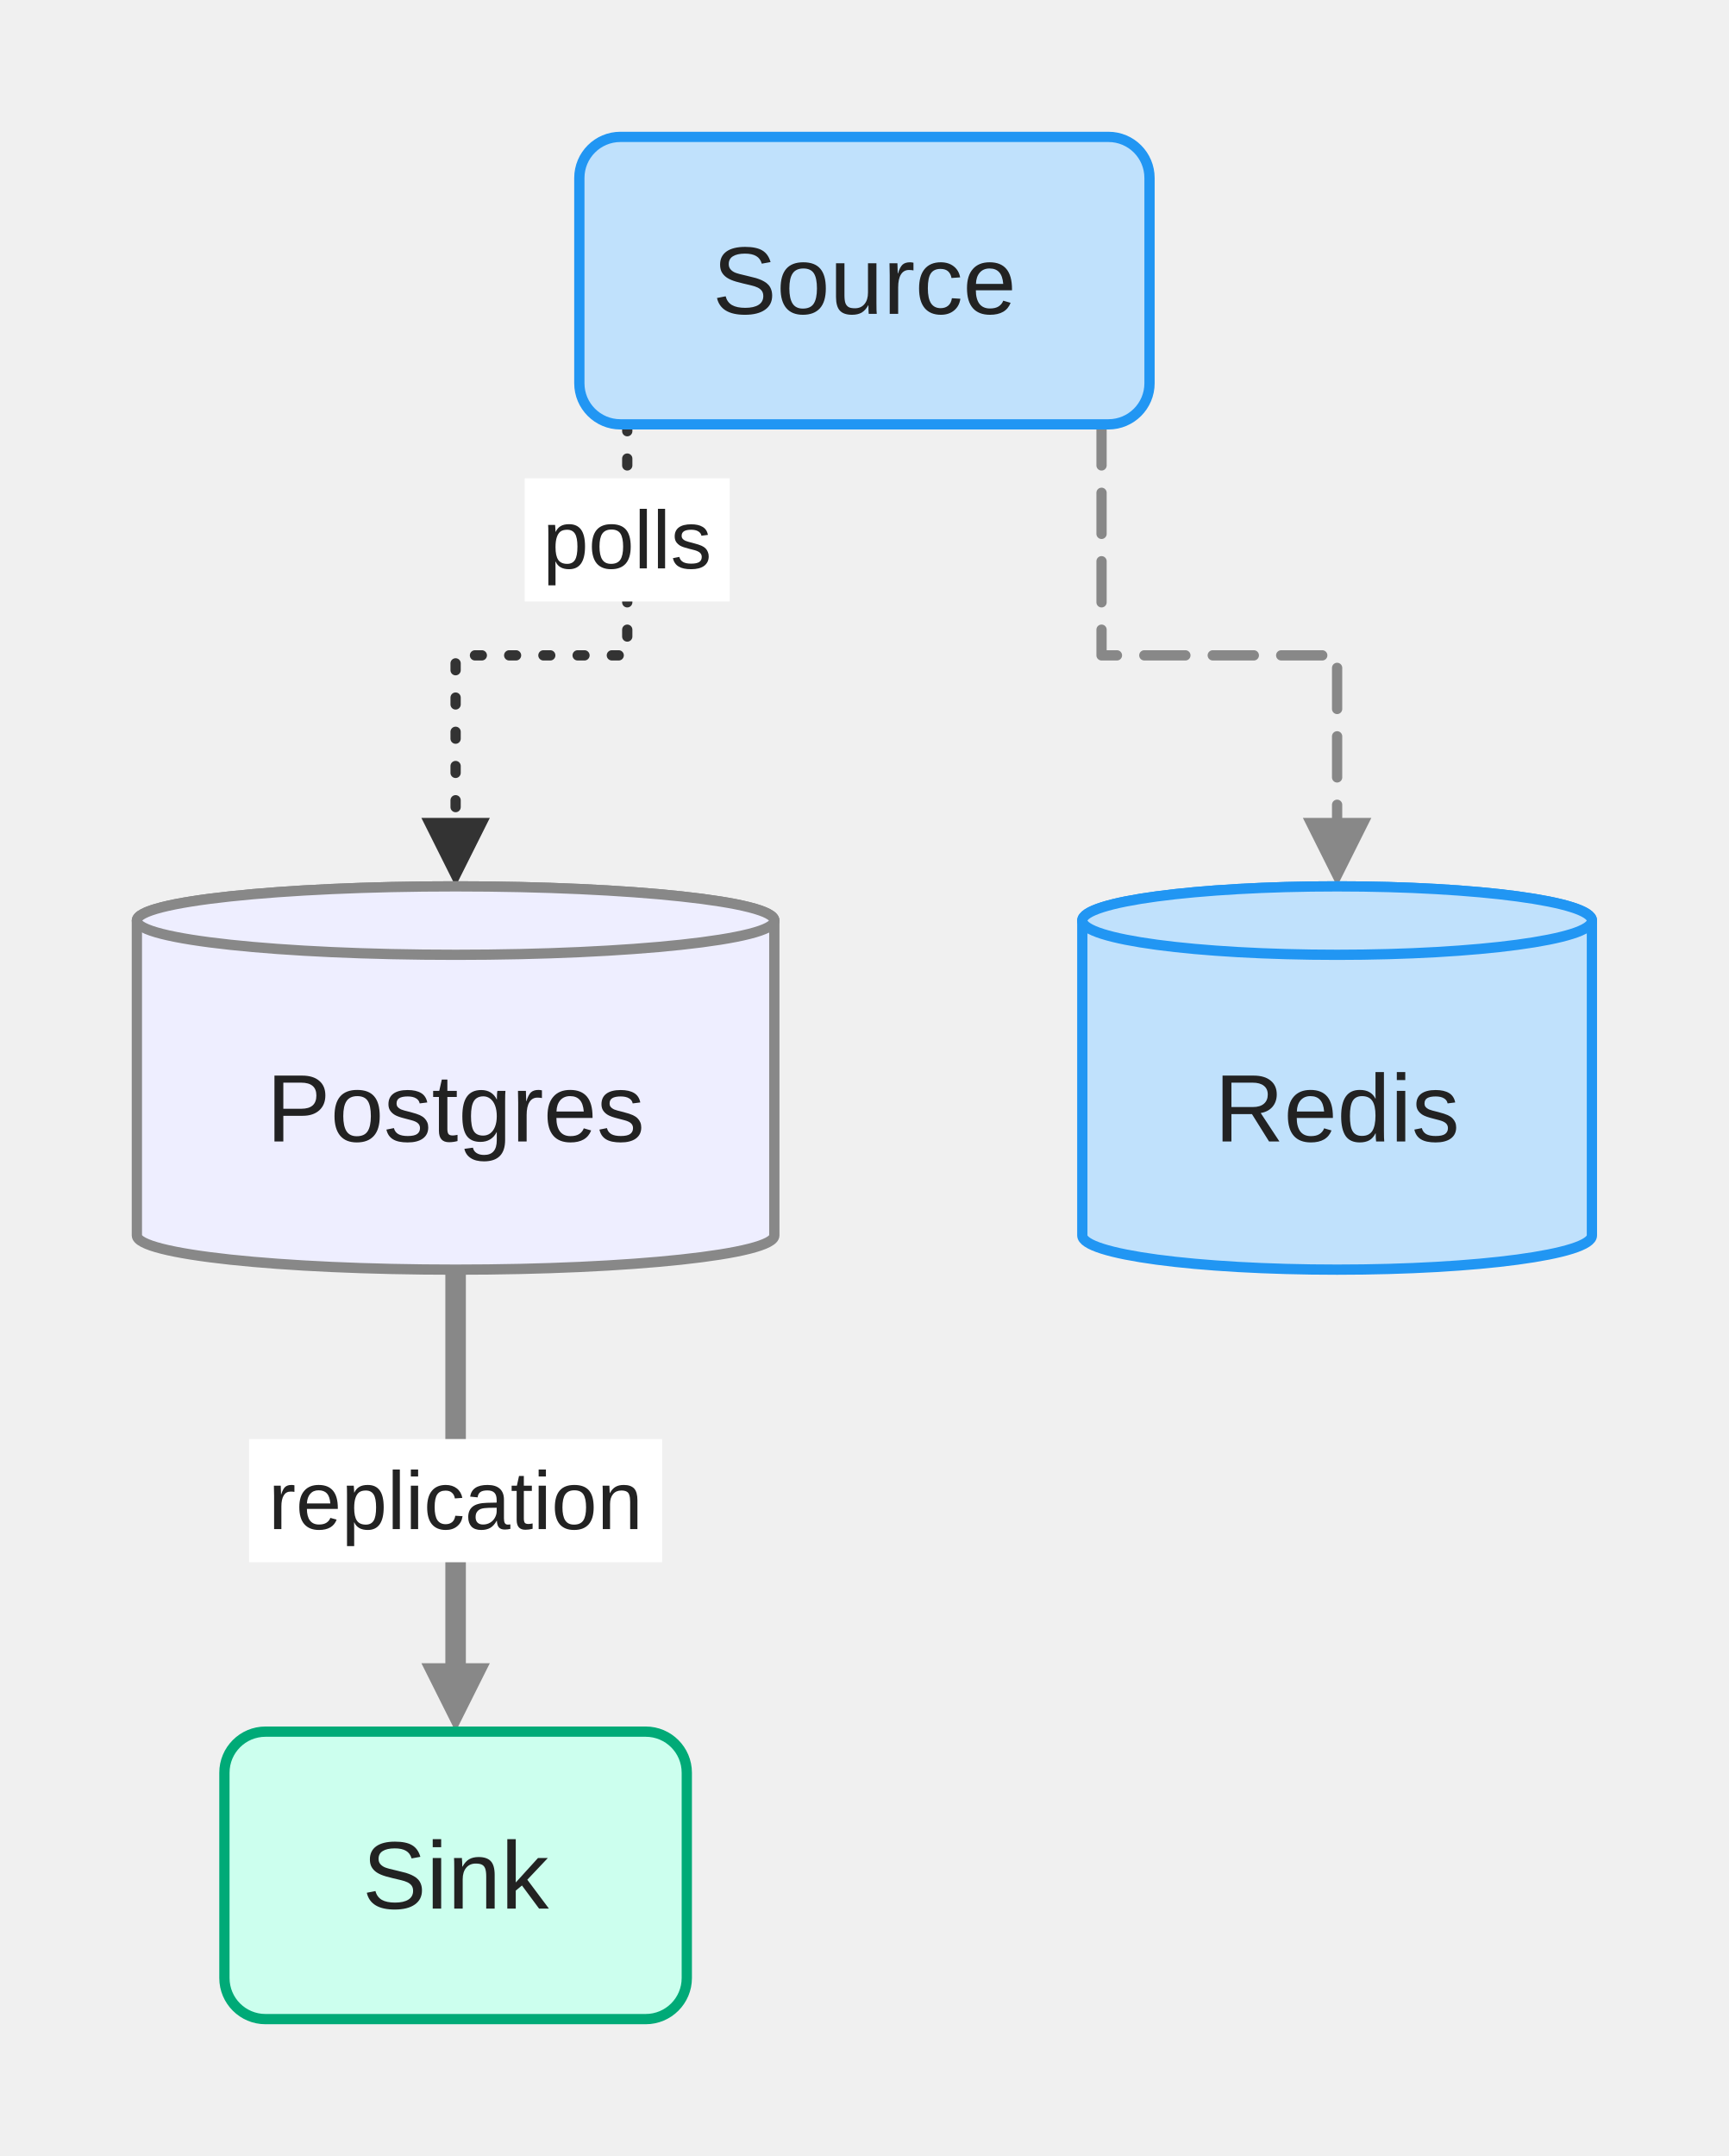
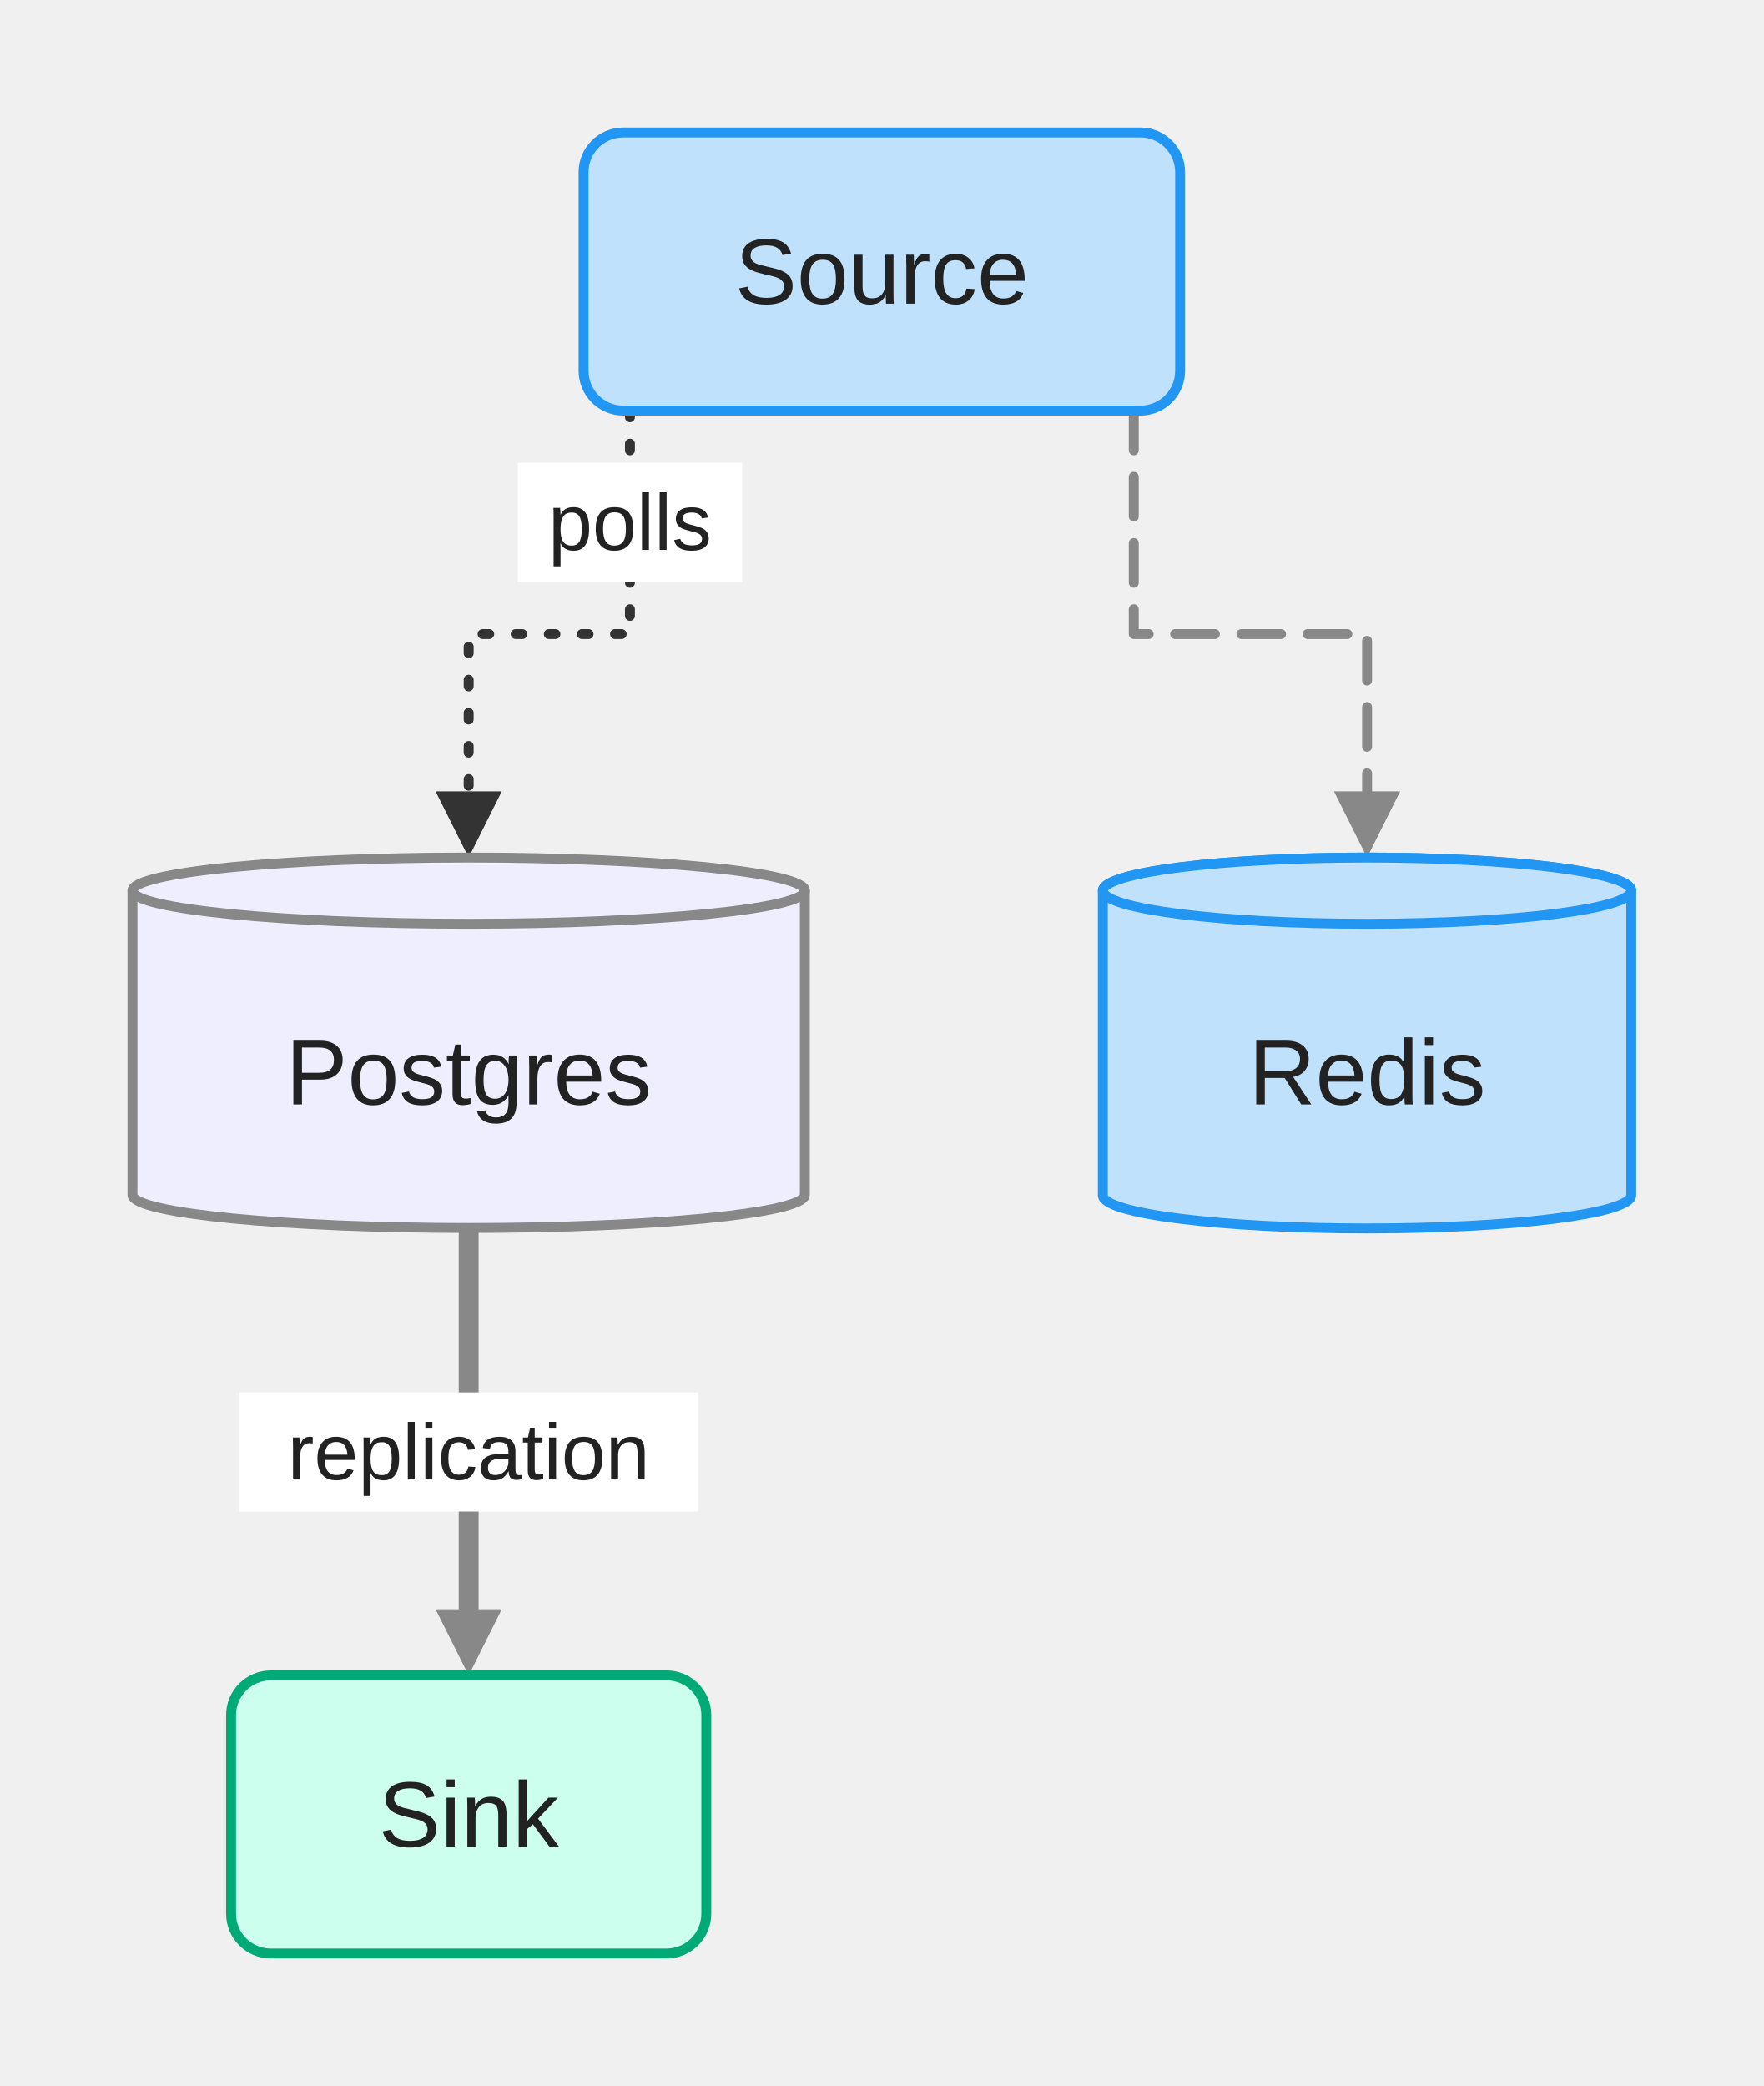
- <svg xmlns="http://www.w3.org/2000/svg" width="252.60" height="315.00" viewBox="0 0 252.60 315.00">
+ <svg xmlns="http://www.w3.org/2000/svg" width="266.32" height="315.00" viewBox="0 0 266.32 315.00">
  <defs>
    <marker id="arrow" viewBox="0 0 10 10" refX="6.00" refY="5" markerWidth="10" markerHeight="10" orient="auto" markerUnits="userSpaceOnUse">
      <path d="M0,0 L10,5 L0,10 Z" fill="#333" />
    </marker>
    <marker id="arrow-888" viewBox="0 0 10 10" refX="6.00" refY="5" markerWidth="10" markerHeight="10" orient="auto" markerUnits="userSpaceOnUse">
      <path d="M0,0 L10,5 L0,10 Z" fill="#888" />
    </marker>
  </defs>
  <g fill="none" stroke-linecap="round" stroke-linejoin="round">
-     <polyline points="91.65,62.00 91.65,95.75 66.57,95.75 66.57,125.50" stroke="#333" stroke-width="1.5" stroke-dasharray="1 4" marker-end="url(#arrow)" />
-     <polyline points="160.95,62.00 160.95,95.75 195.37,95.75 195.37,125.50" stroke="#888" stroke-width="1.5" stroke-dasharray="6 4" marker-end="url(#arrow-888)" />
-     <polyline points="66.57,185.50 66.57,249.00" stroke="#888" stroke-width="3" marker-end="url(#arrow-888)" />
+     <polyline points="95.12,62.00 95.12,95.75 70.77,95.75 70.77,125.50" stroke="#333" stroke-width="1.5" stroke-dasharray="1 4" marker-end="url(#arrow)" />
+     <polyline points="171.20,62.00 171.20,95.75 206.43,95.75 206.43,125.50" stroke="#888" stroke-width="1.5" stroke-dasharray="6 4" marker-end="url(#arrow-888)" />
+     <polyline points="70.77,185.50 70.77,249.00" stroke="#888" stroke-width="3" marker-end="url(#arrow-888)" />
  </g>
  <g fill="#fff" stroke="none">
-     <rect x="76.67" y="69.88" width="29.95" height="18.00" />
-     <rect x="36.39" y="210.25" width="60.36" height="18.00" />
+     <rect x="78.18" y="69.88" width="33.88" height="18.00" />
+     <rect x="36.13" y="210.25" width="69.28" height="18.00" />
  </g>
  <g fill="#222" font-family="Arial, Helvetica, Liberation Sans, DejaVu Sans, sans-serif" font-size="12.00" text-anchor="middle" dominant-baseline="central">
-     <text x="91.65" y="78.88">polls</text>
-     <text x="66.57" y="219.25">replication</text>
+     <text x="95.12" y="78.88">polls</text>
+     <text x="70.77" y="219.25">replication</text>
  </g>
  <g>
-     <rect x="84.65" y="20.00" width="83.31" height="42.00" rx="6" ry="6" fill="#c0e1fc" stroke="#2196F3" stroke-width="1.5" />
-     <text x="126.30" y="41.00" font-family="Arial, Helvetica, Liberation Sans, DejaVu Sans, sans-serif" font-size="14" fill="#222" text-anchor="middle" dominant-baseline="central">Source</text>
-     <path d="M20.00,134.50 L20.00,180.50 A46.57,5.00 0 0 0 113.14,180.50 L113.14,134.50 A46.57,5.00 0 0 0 20.00,134.50 Z" fill="#eef" stroke="#888" stroke-width="1.5" />
-     <ellipse cx="66.57" cy="134.50" rx="46.57" ry="5.00" fill="#eef" stroke="#888" stroke-width="1.5" />
-     <text x="66.57" y="161.92" font-family="Arial, Helvetica, Liberation Sans, DejaVu Sans, sans-serif" font-size="14" fill="#222" text-anchor="middle" dominant-baseline="central">Postgres</text>
-     <path d="M158.14,134.50 L158.14,180.50 A37.23,5.00 0 0 0 232.60,180.50 L232.60,134.50 A37.23,5.00 0 0 0 158.14,134.50 Z" fill="#c0e1fc" stroke="#2196F3" stroke-width="1.5" />
-     <ellipse cx="195.37" cy="134.50" rx="37.23" ry="5.00" fill="#c0e1fc" stroke="#2196F3" stroke-width="1.5" />
-     <text x="195.37" y="161.92" font-family="Arial, Helvetica, Liberation Sans, DejaVu Sans, sans-serif" font-size="14" fill="#222" text-anchor="middle" dominant-baseline="central">Redis</text>
-     <rect x="32.79" y="253.00" width="67.56" height="42.00" rx="6" ry="6" fill="#cfe" stroke="#0a7" stroke-width="1.5" />
-     <text x="66.57" y="274.00" font-family="Arial, Helvetica, Liberation Sans, DejaVu Sans, sans-serif" font-size="14" fill="#222" text-anchor="middle" dominant-baseline="central">Sink</text>
+     <rect x="88.12" y="20.00" width="90.08" height="42.00" rx="6" ry="6" fill="#c0e1fc" stroke="#2196F3" stroke-width="1.5" />
+     <text x="133.16" y="41.00" font-family="Arial, Helvetica, Liberation Sans, DejaVu Sans, sans-serif" font-size="14" fill="#222" text-anchor="middle" dominant-baseline="central">Source</text>
+     <path d="M20.00,134.50 L20.00,180.50 A50.77,5.00 0 0 0 121.53,180.50 L121.53,134.50 A50.77,5.00 0 0 0 20.00,134.50 Z" fill="#eef" stroke="#888" stroke-width="1.5" />
+     <ellipse cx="70.77" cy="134.50" rx="50.77" ry="5.00" fill="#eef" stroke="#888" stroke-width="1.5" />
+     <text x="70.77" y="161.92" font-family="Arial, Helvetica, Liberation Sans, DejaVu Sans, sans-serif" font-size="14" fill="#222" text-anchor="middle" dominant-baseline="central">Postgres</text>
+     <path d="M166.53,134.50 L166.53,180.50 A39.89,5.00 0 0 0 246.32,180.50 L246.32,134.50 A39.89,5.00 0 0 0 166.53,134.50 Z" fill="#c0e1fc" stroke="#2196F3" stroke-width="1.5" />
+     <ellipse cx="206.43" cy="134.50" rx="39.89" ry="5.00" fill="#c0e1fc" stroke="#2196F3" stroke-width="1.5" />
+     <text x="206.43" y="161.92" font-family="Arial, Helvetica, Liberation Sans, DejaVu Sans, sans-serif" font-size="14" fill="#222" text-anchor="middle" dominant-baseline="central">Redis</text>
+     <rect x="34.89" y="253.00" width="71.76" height="42.00" rx="6" ry="6" fill="#cfe" stroke="#0a7" stroke-width="1.5" />
+     <text x="70.77" y="274.00" font-family="Arial, Helvetica, Liberation Sans, DejaVu Sans, sans-serif" font-size="14" fill="#222" text-anchor="middle" dominant-baseline="central">Sink</text>
  </g>
</svg>
